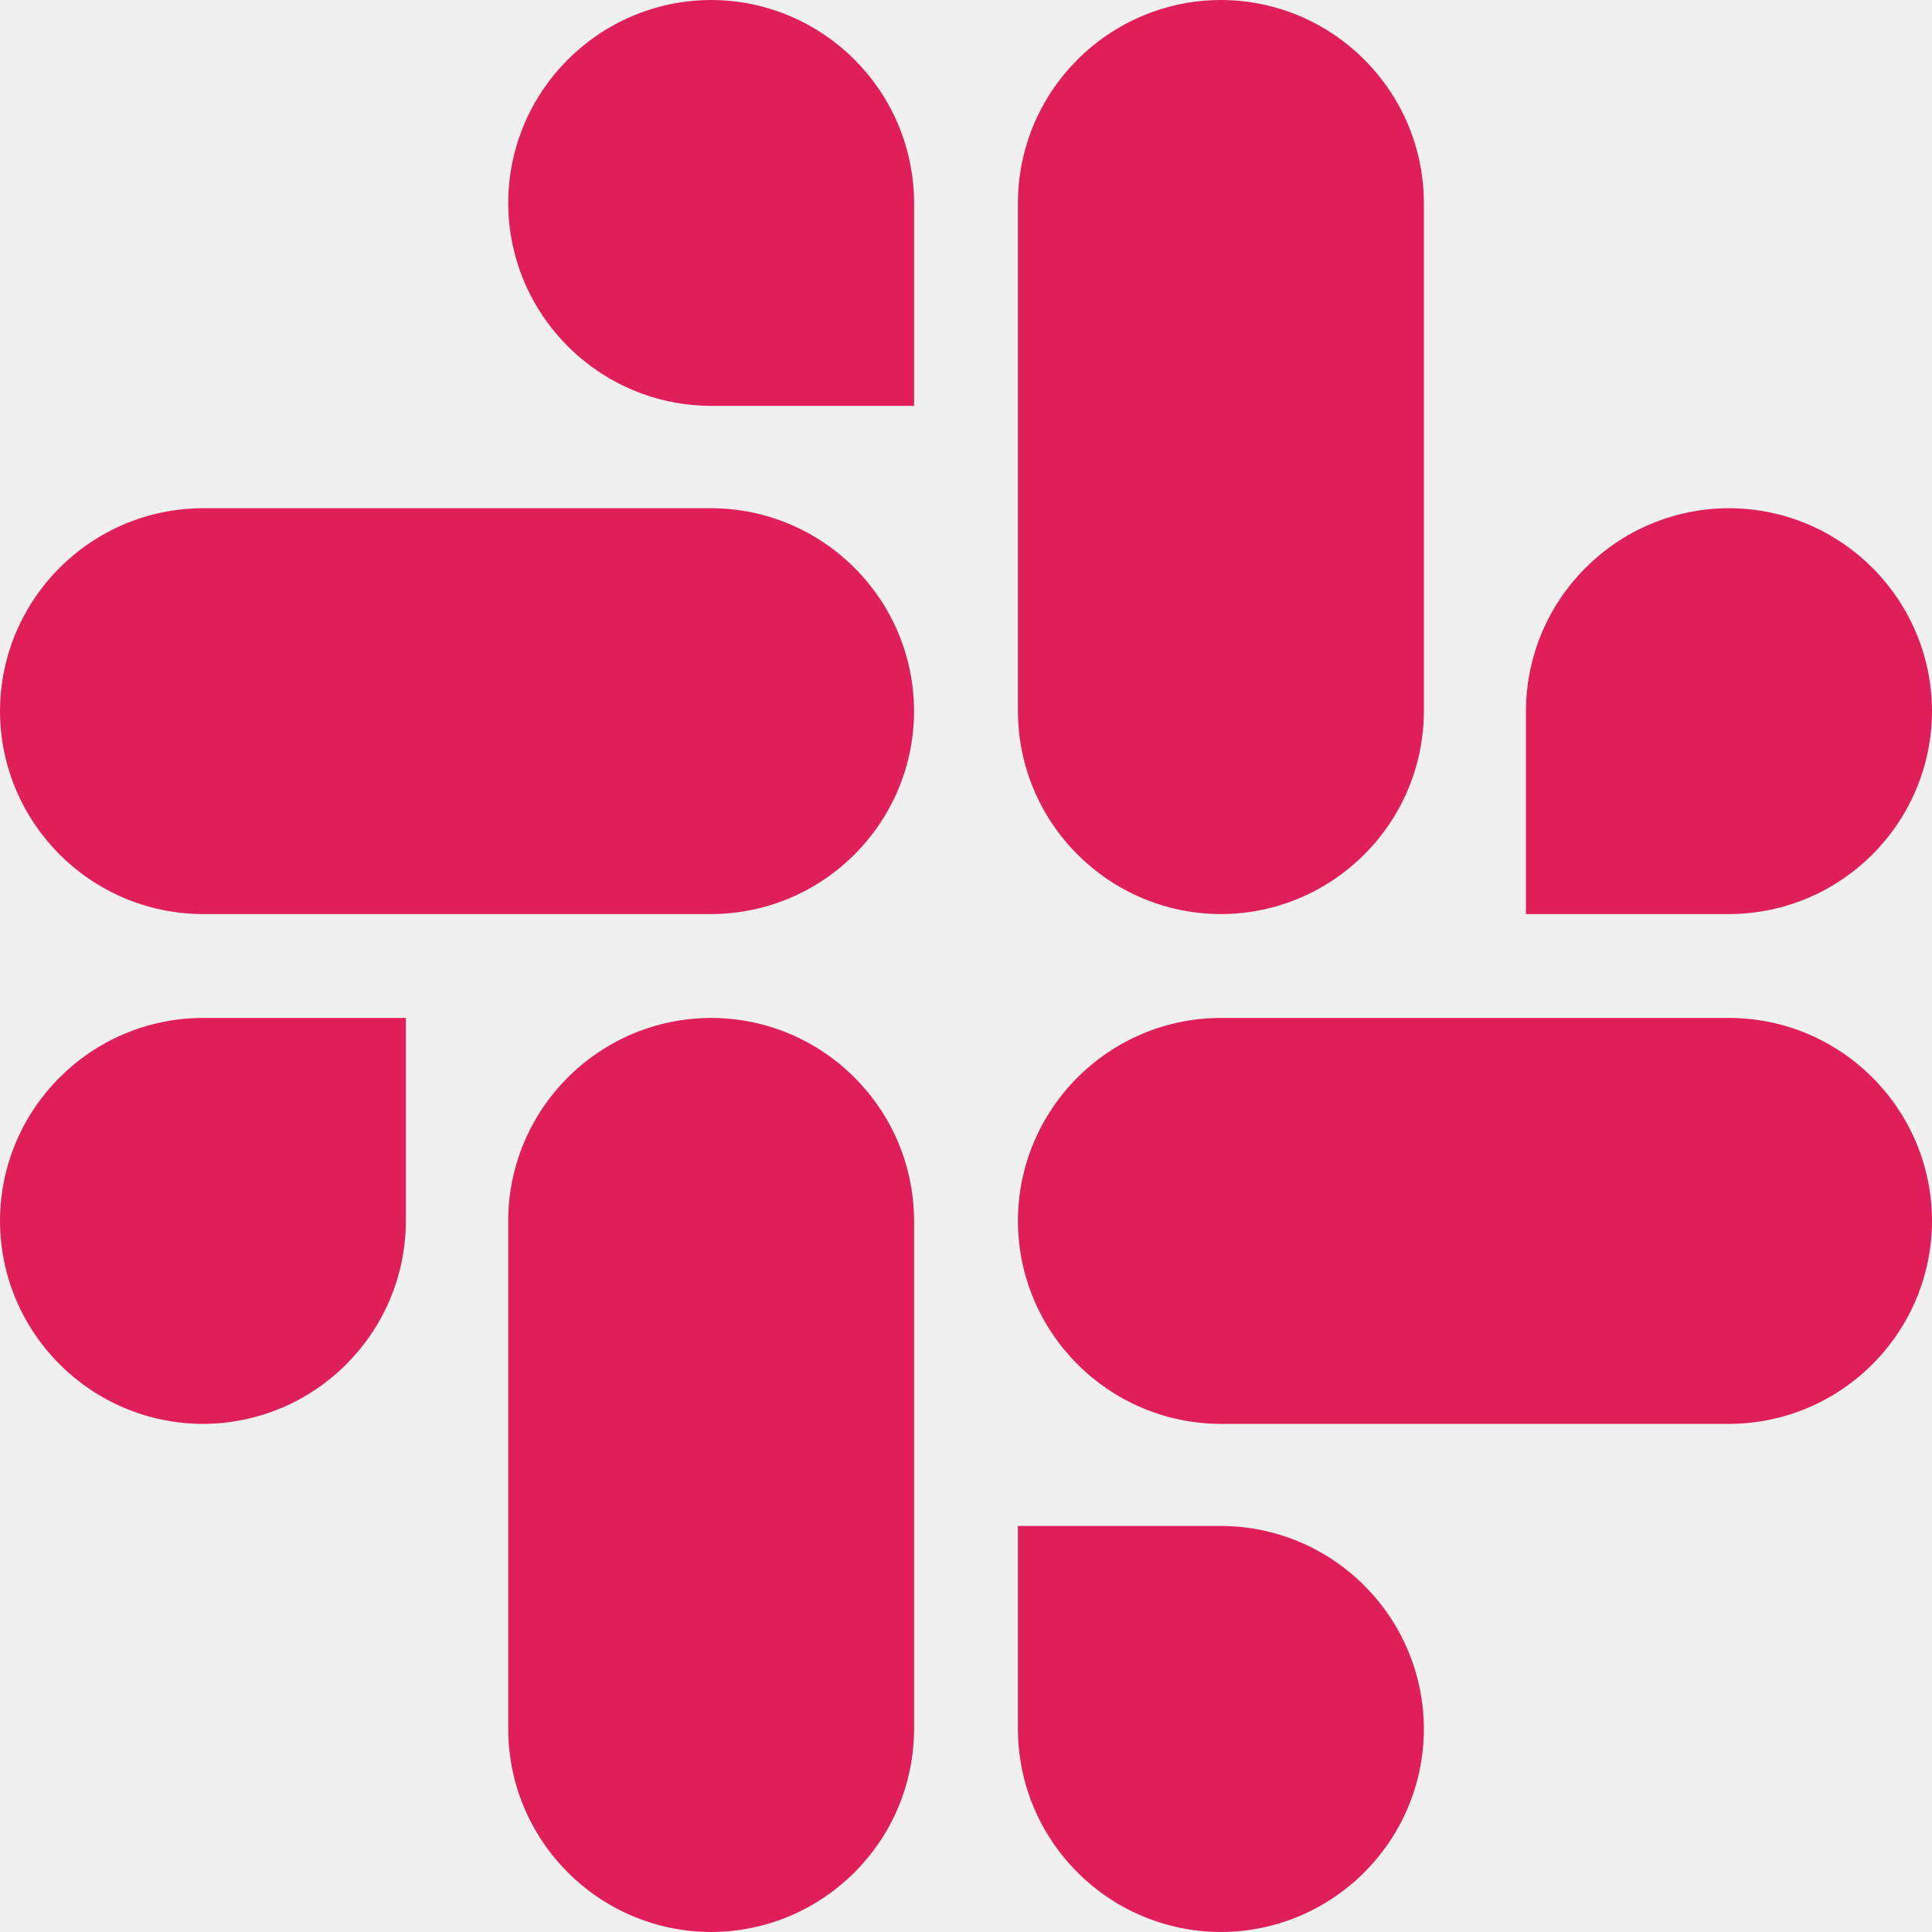
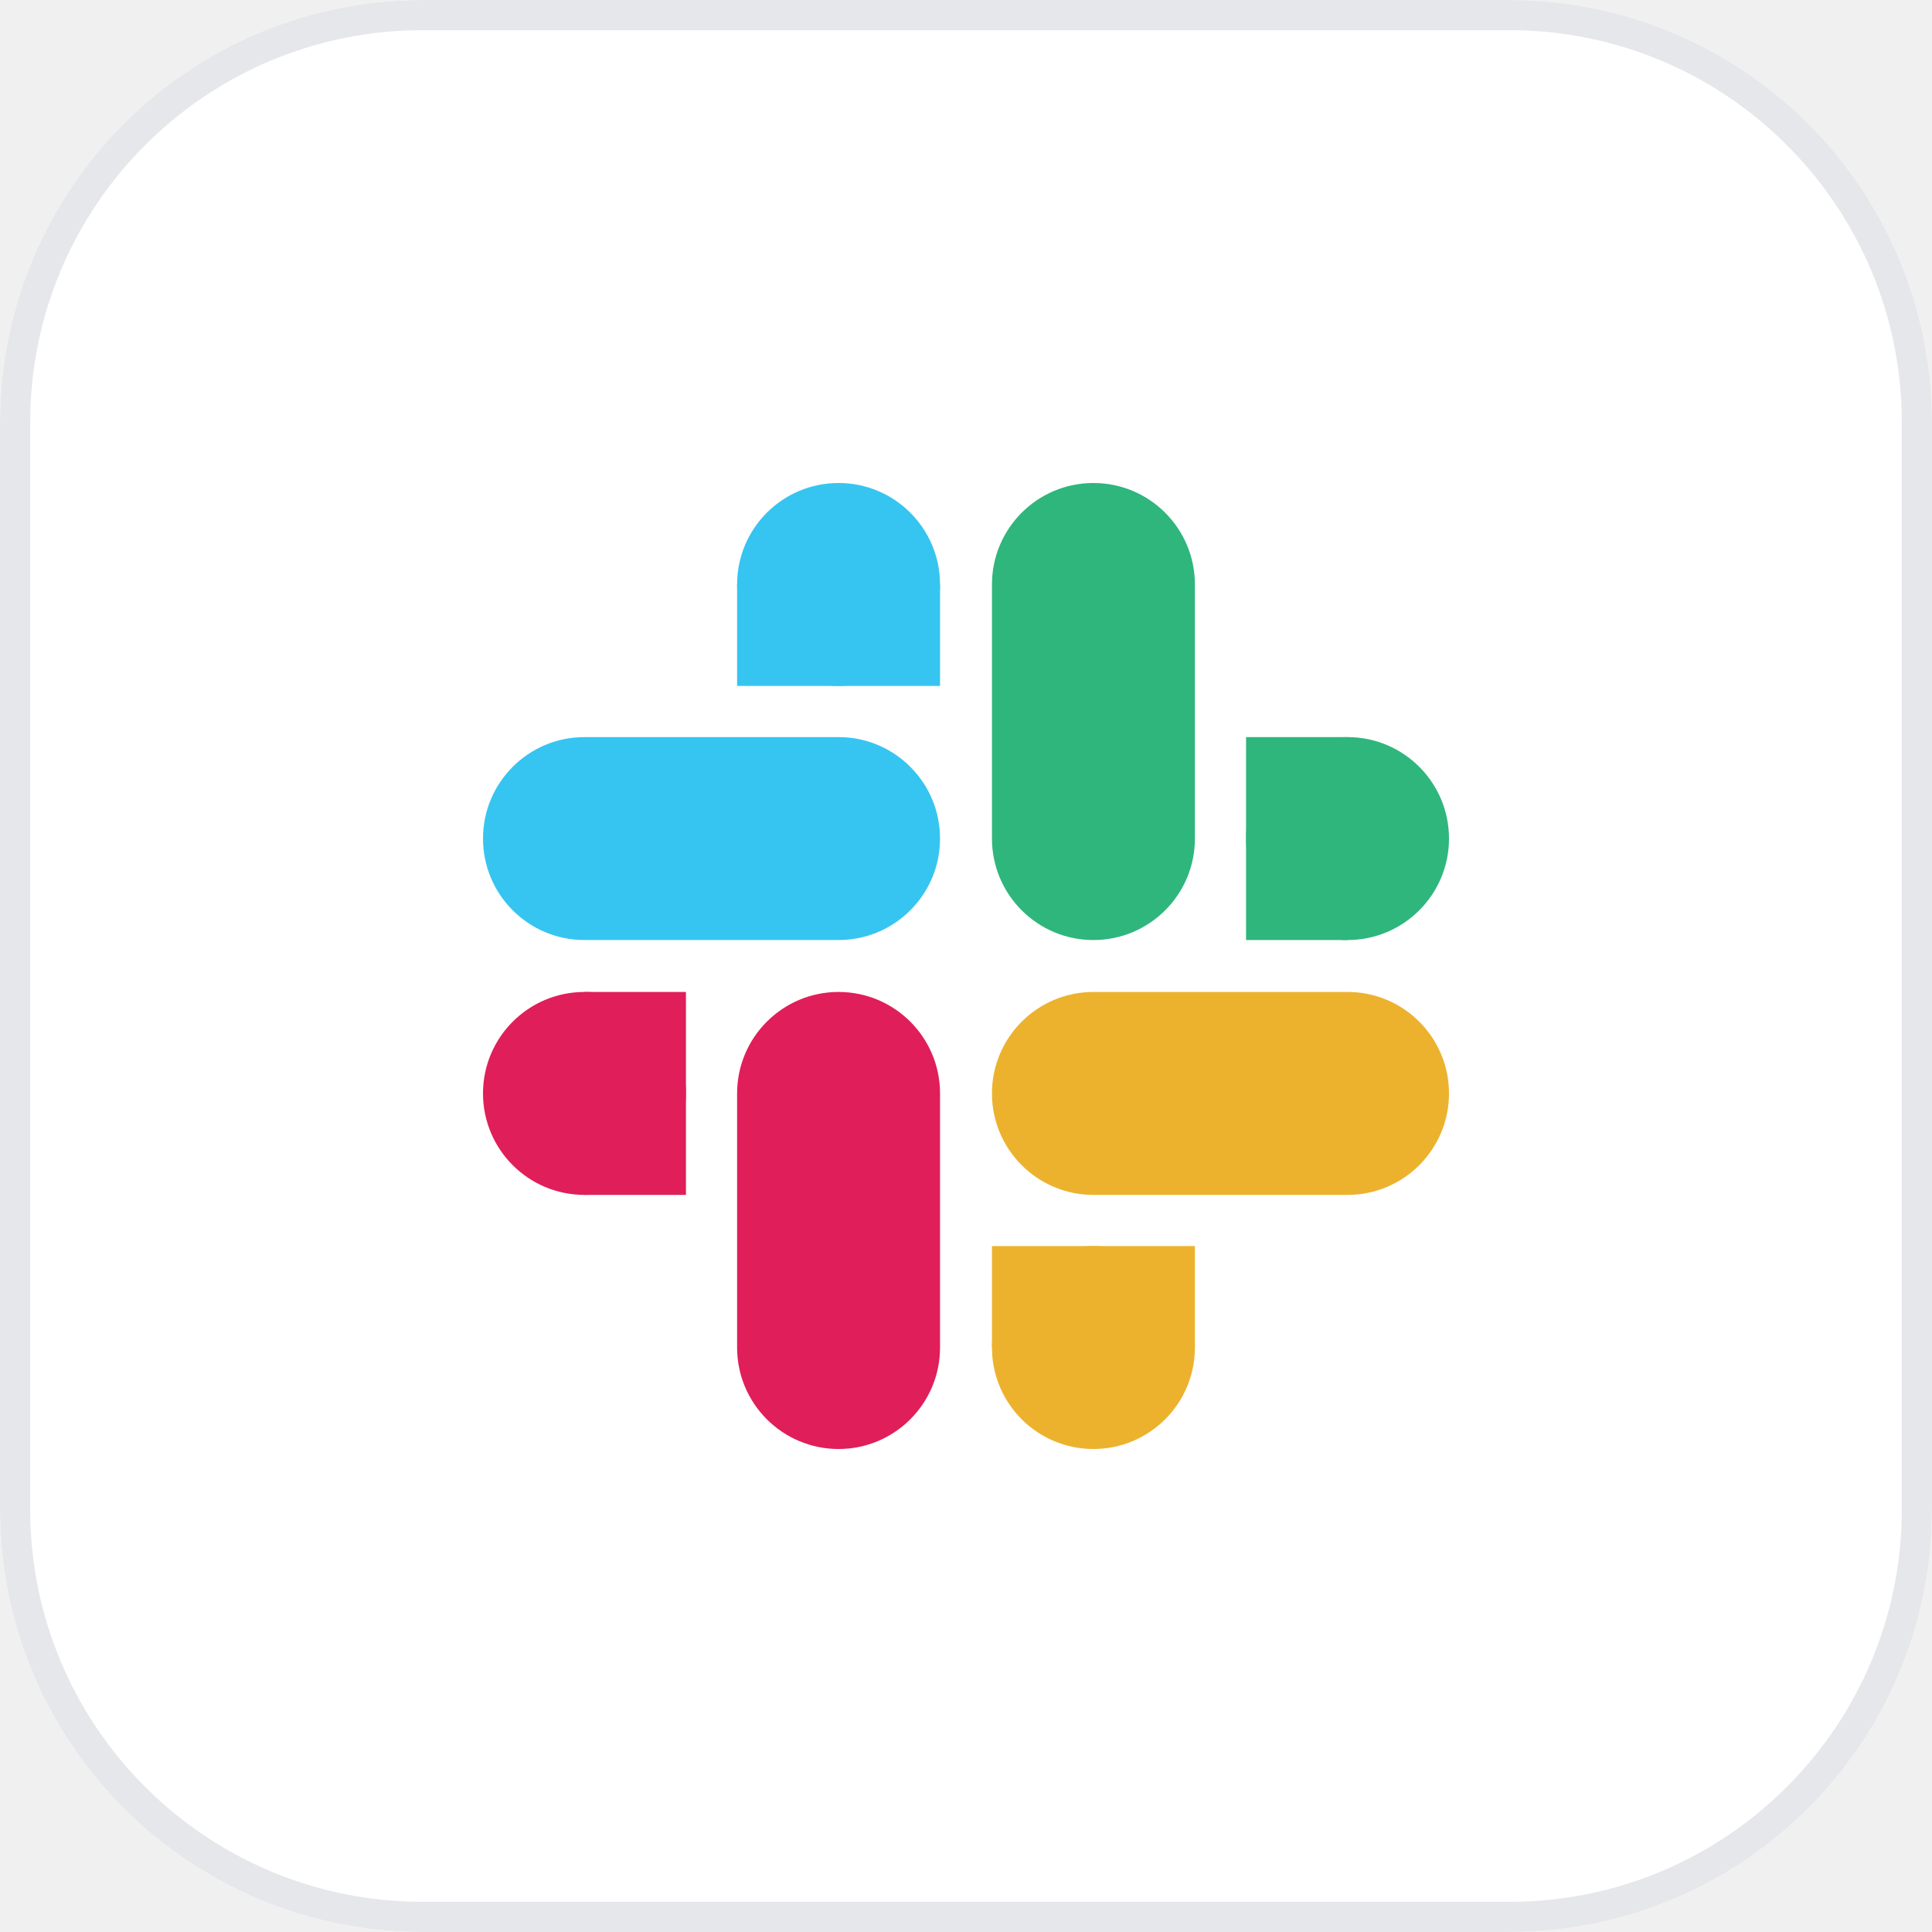
- <svg xmlns="http://www.w3.org/2000/svg" viewBox="0 0 24 24" fill="none">
-   <path d="M5.042 15.165a2.528 2.528 0 0 1-2.52 2.523A2.528 2.528 0 0 1 0 15.165a2.527 2.527 0 0 1 2.522-2.52h2.52v2.52zm1.271 0a2.527 2.527 0 0 1 2.521-2.52 2.527 2.527 0 0 1 2.521 2.52v6.313A2.528 2.528 0 0 1 8.834 24a2.528 2.528 0 0 1-2.521-2.522v-6.313zM8.834 5.042a2.528 2.528 0 0 1-2.521-2.52A2.528 2.528 0 0 1 8.834 0a2.528 2.528 0 0 1 2.521 2.522v2.52H8.834zm0 1.271a2.528 2.528 0 0 1 2.521 2.521 2.528 2.528 0 0 1-2.521 2.521H2.522A2.528 2.528 0 0 1 0 8.834a2.528 2.528 0 0 1 2.522-2.521h6.312zm10.122 2.521a2.528 2.528 0 0 1 2.522-2.521A2.528 2.528 0 0 1 24 8.834a2.528 2.528 0 0 1-2.522 2.521h-2.522V8.834zm-1.268 0a2.528 2.528 0 0 1-2.523 2.521 2.527 2.527 0 0 1-2.52-2.521V2.522A2.527 2.527 0 0 1 15.165 0a2.528 2.528 0 0 1 2.523 2.522v6.312zm-2.523 10.122a2.528 2.528 0 0 1 2.523 2.522A2.528 2.528 0 0 1 15.165 24a2.527 2.527 0 0 1-2.52-2.522v-2.522h2.52zm0-1.268a2.527 2.527 0 0 1-2.52-2.523 2.526 2.526 0 0 1 2.52-2.52h6.313A2.527 2.527 0 0 1 24 15.165a2.528 2.528 0 0 1-2.522 2.523h-6.313z" fill="#E01E5A" />
+ <svg xmlns="http://www.w3.org/2000/svg" viewBox="0 0 64 64">
+   <rect width="64" height="64" rx="14" fill="#fff" />
+   <rect x=".5" y=".5" width="63" height="63" rx="13.5" fill="none" stroke="#e5e7eb" />
+   <g transform="translate(16 16) scale(1.333333)">
+     <g fill="#E01E5A">
+       <rect x="6.313" y="12.645" width="5.042" height="11.355" rx="2.521" />
+       <circle cx="2.521" cy="15.166" r="2.521" />
+       <rect x="2.521" y="12.645" width="2.521" height="5.042" />
+     </g>
+     <g fill="#36C5F0">
+       <rect x="0" y="6.313" width="11.355" height="5.042" rx="2.521" />
+       <circle cx="8.834" cy="2.521" r="2.521" />
+       <rect x="6.313" y="2.521" width="5.042" height="2.521" />
+     </g>
+     <g fill="#2EB67D">
+       <rect x="12.645" y="0" width="5.042" height="11.355" rx="2.521" />
+       <circle cx="21.479" cy="8.834" r="2.521" />
+       <rect x="18.958" y="6.313" width="2.521" height="5.042" />
+     </g>
+     <g fill="#ECB22E">
+       <rect x="12.645" y="12.645" width="11.355" height="5.042" rx="2.521" />
+       <circle cx="15.166" cy="21.479" r="2.521" />
+       <rect x="12.645" y="18.958" width="5.042" height="2.521" />
+     </g>
+   </g>
</svg>
